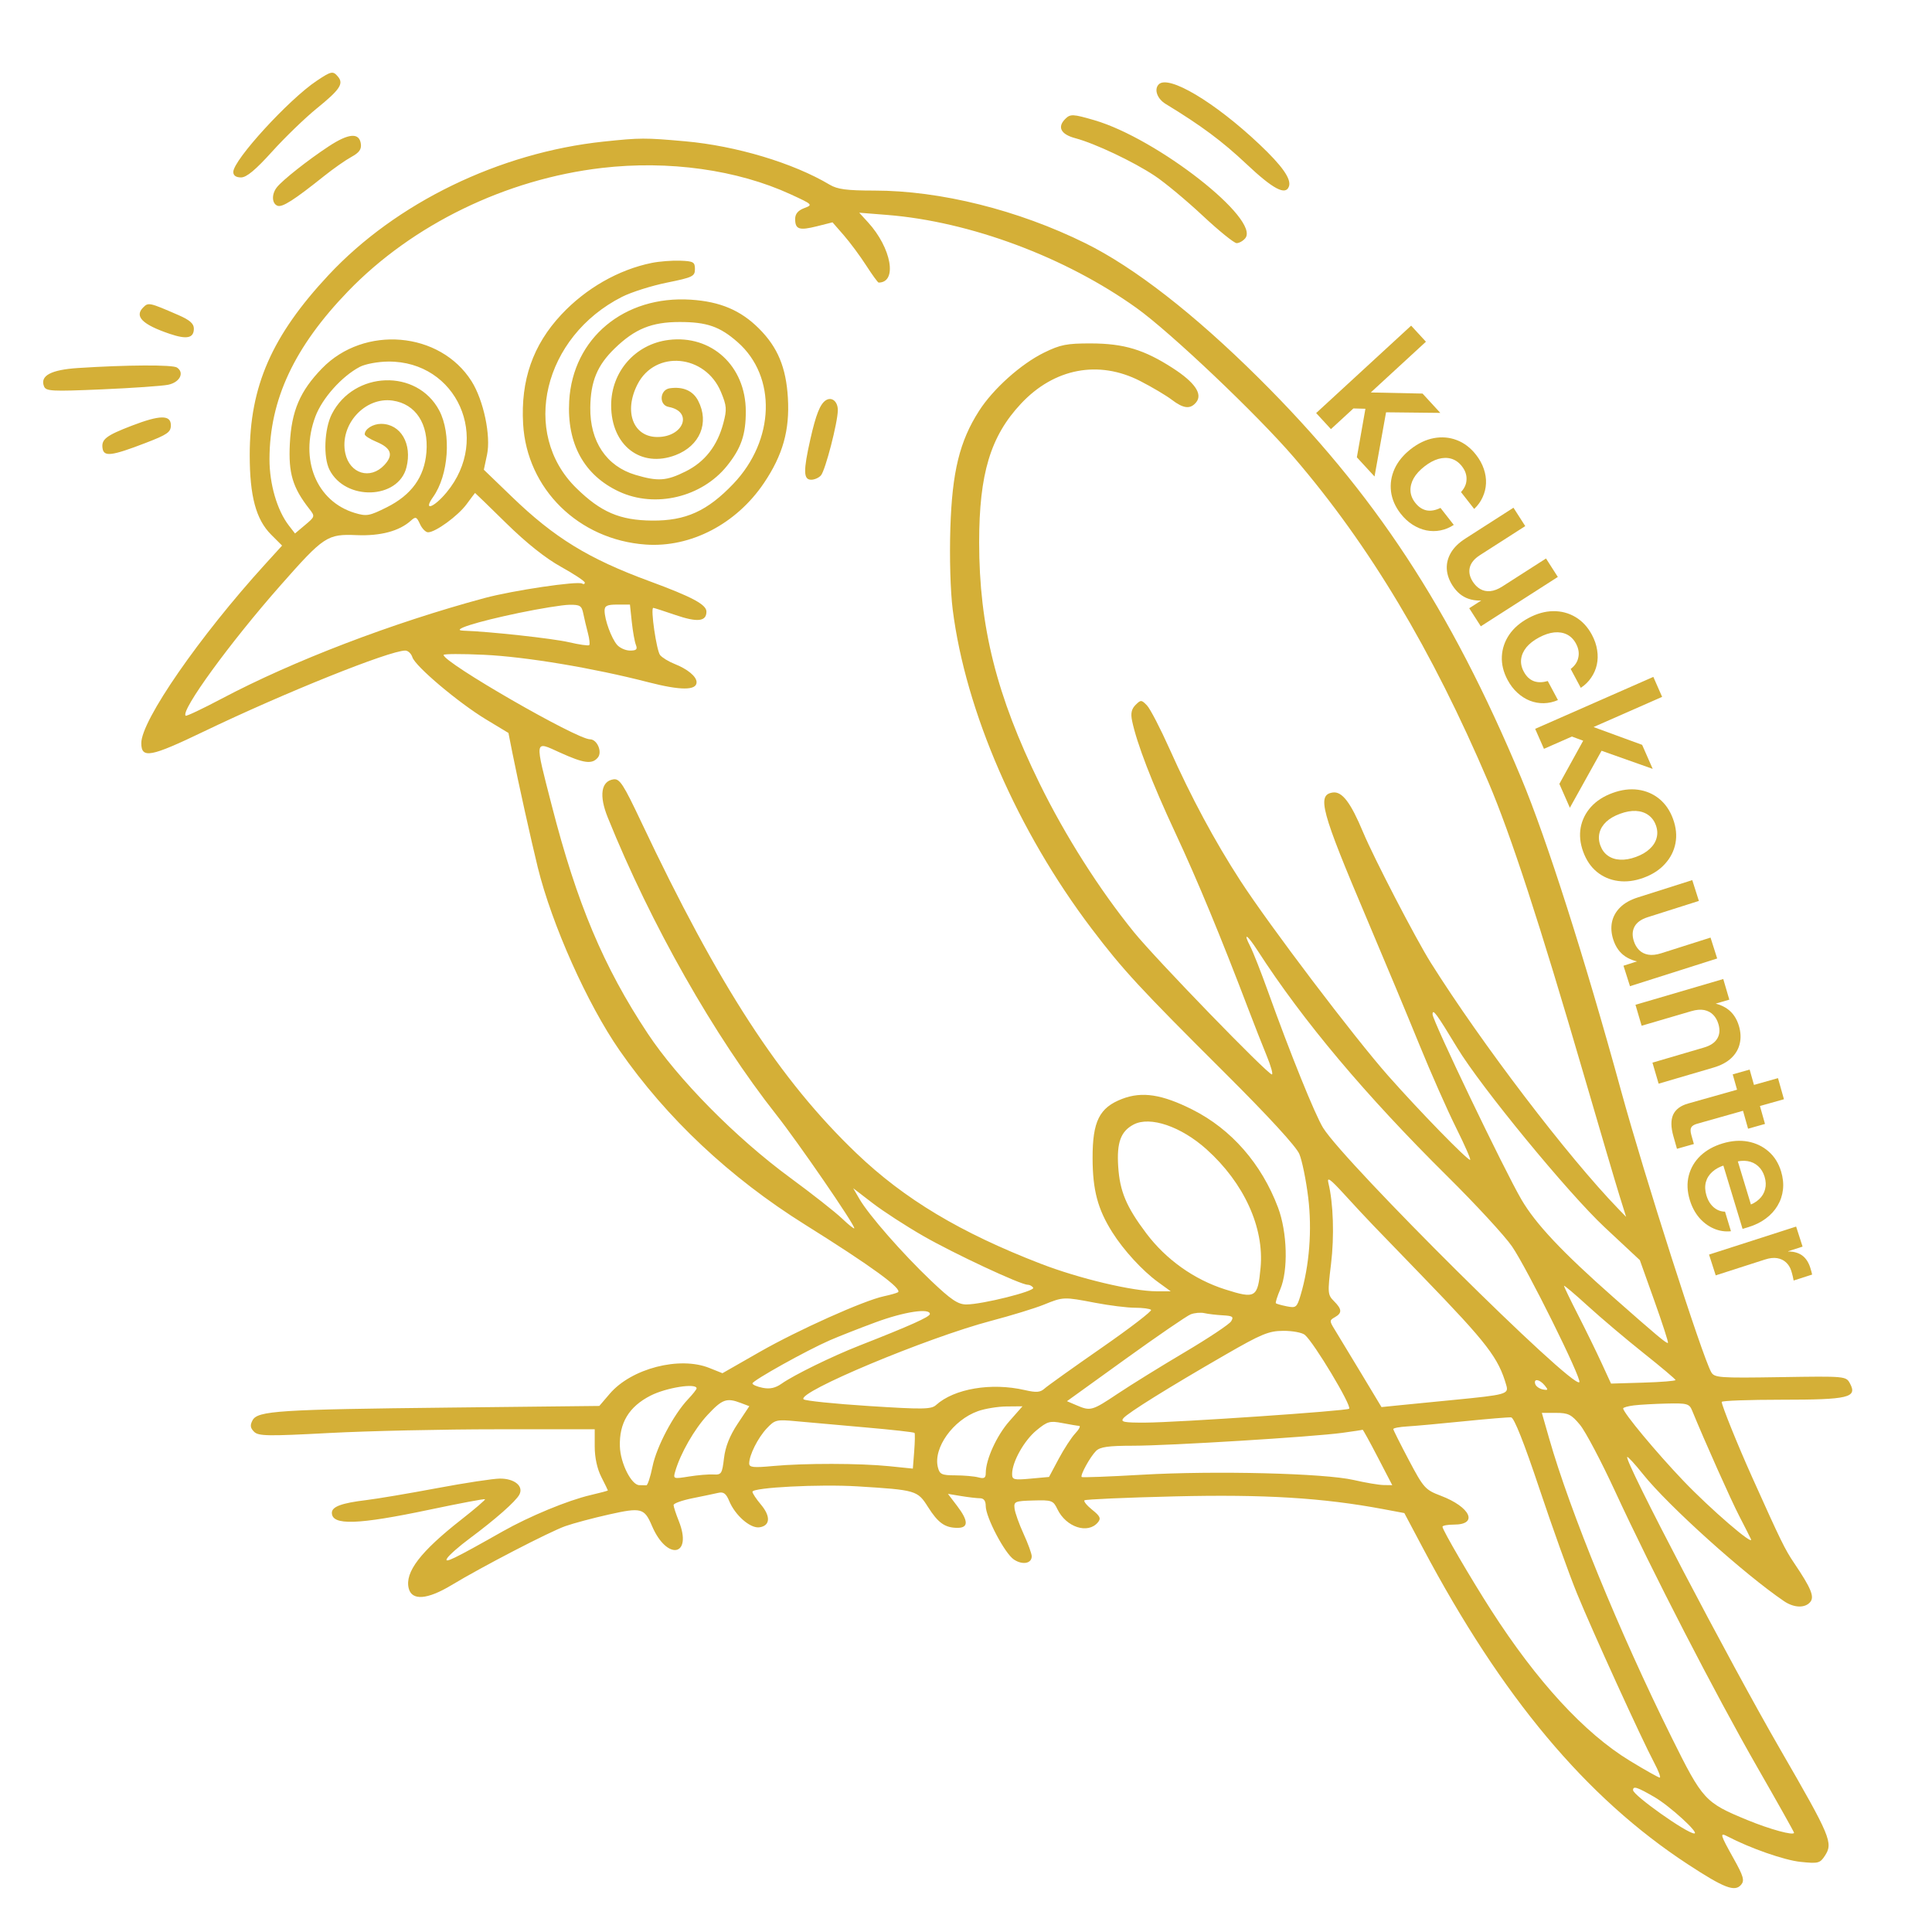
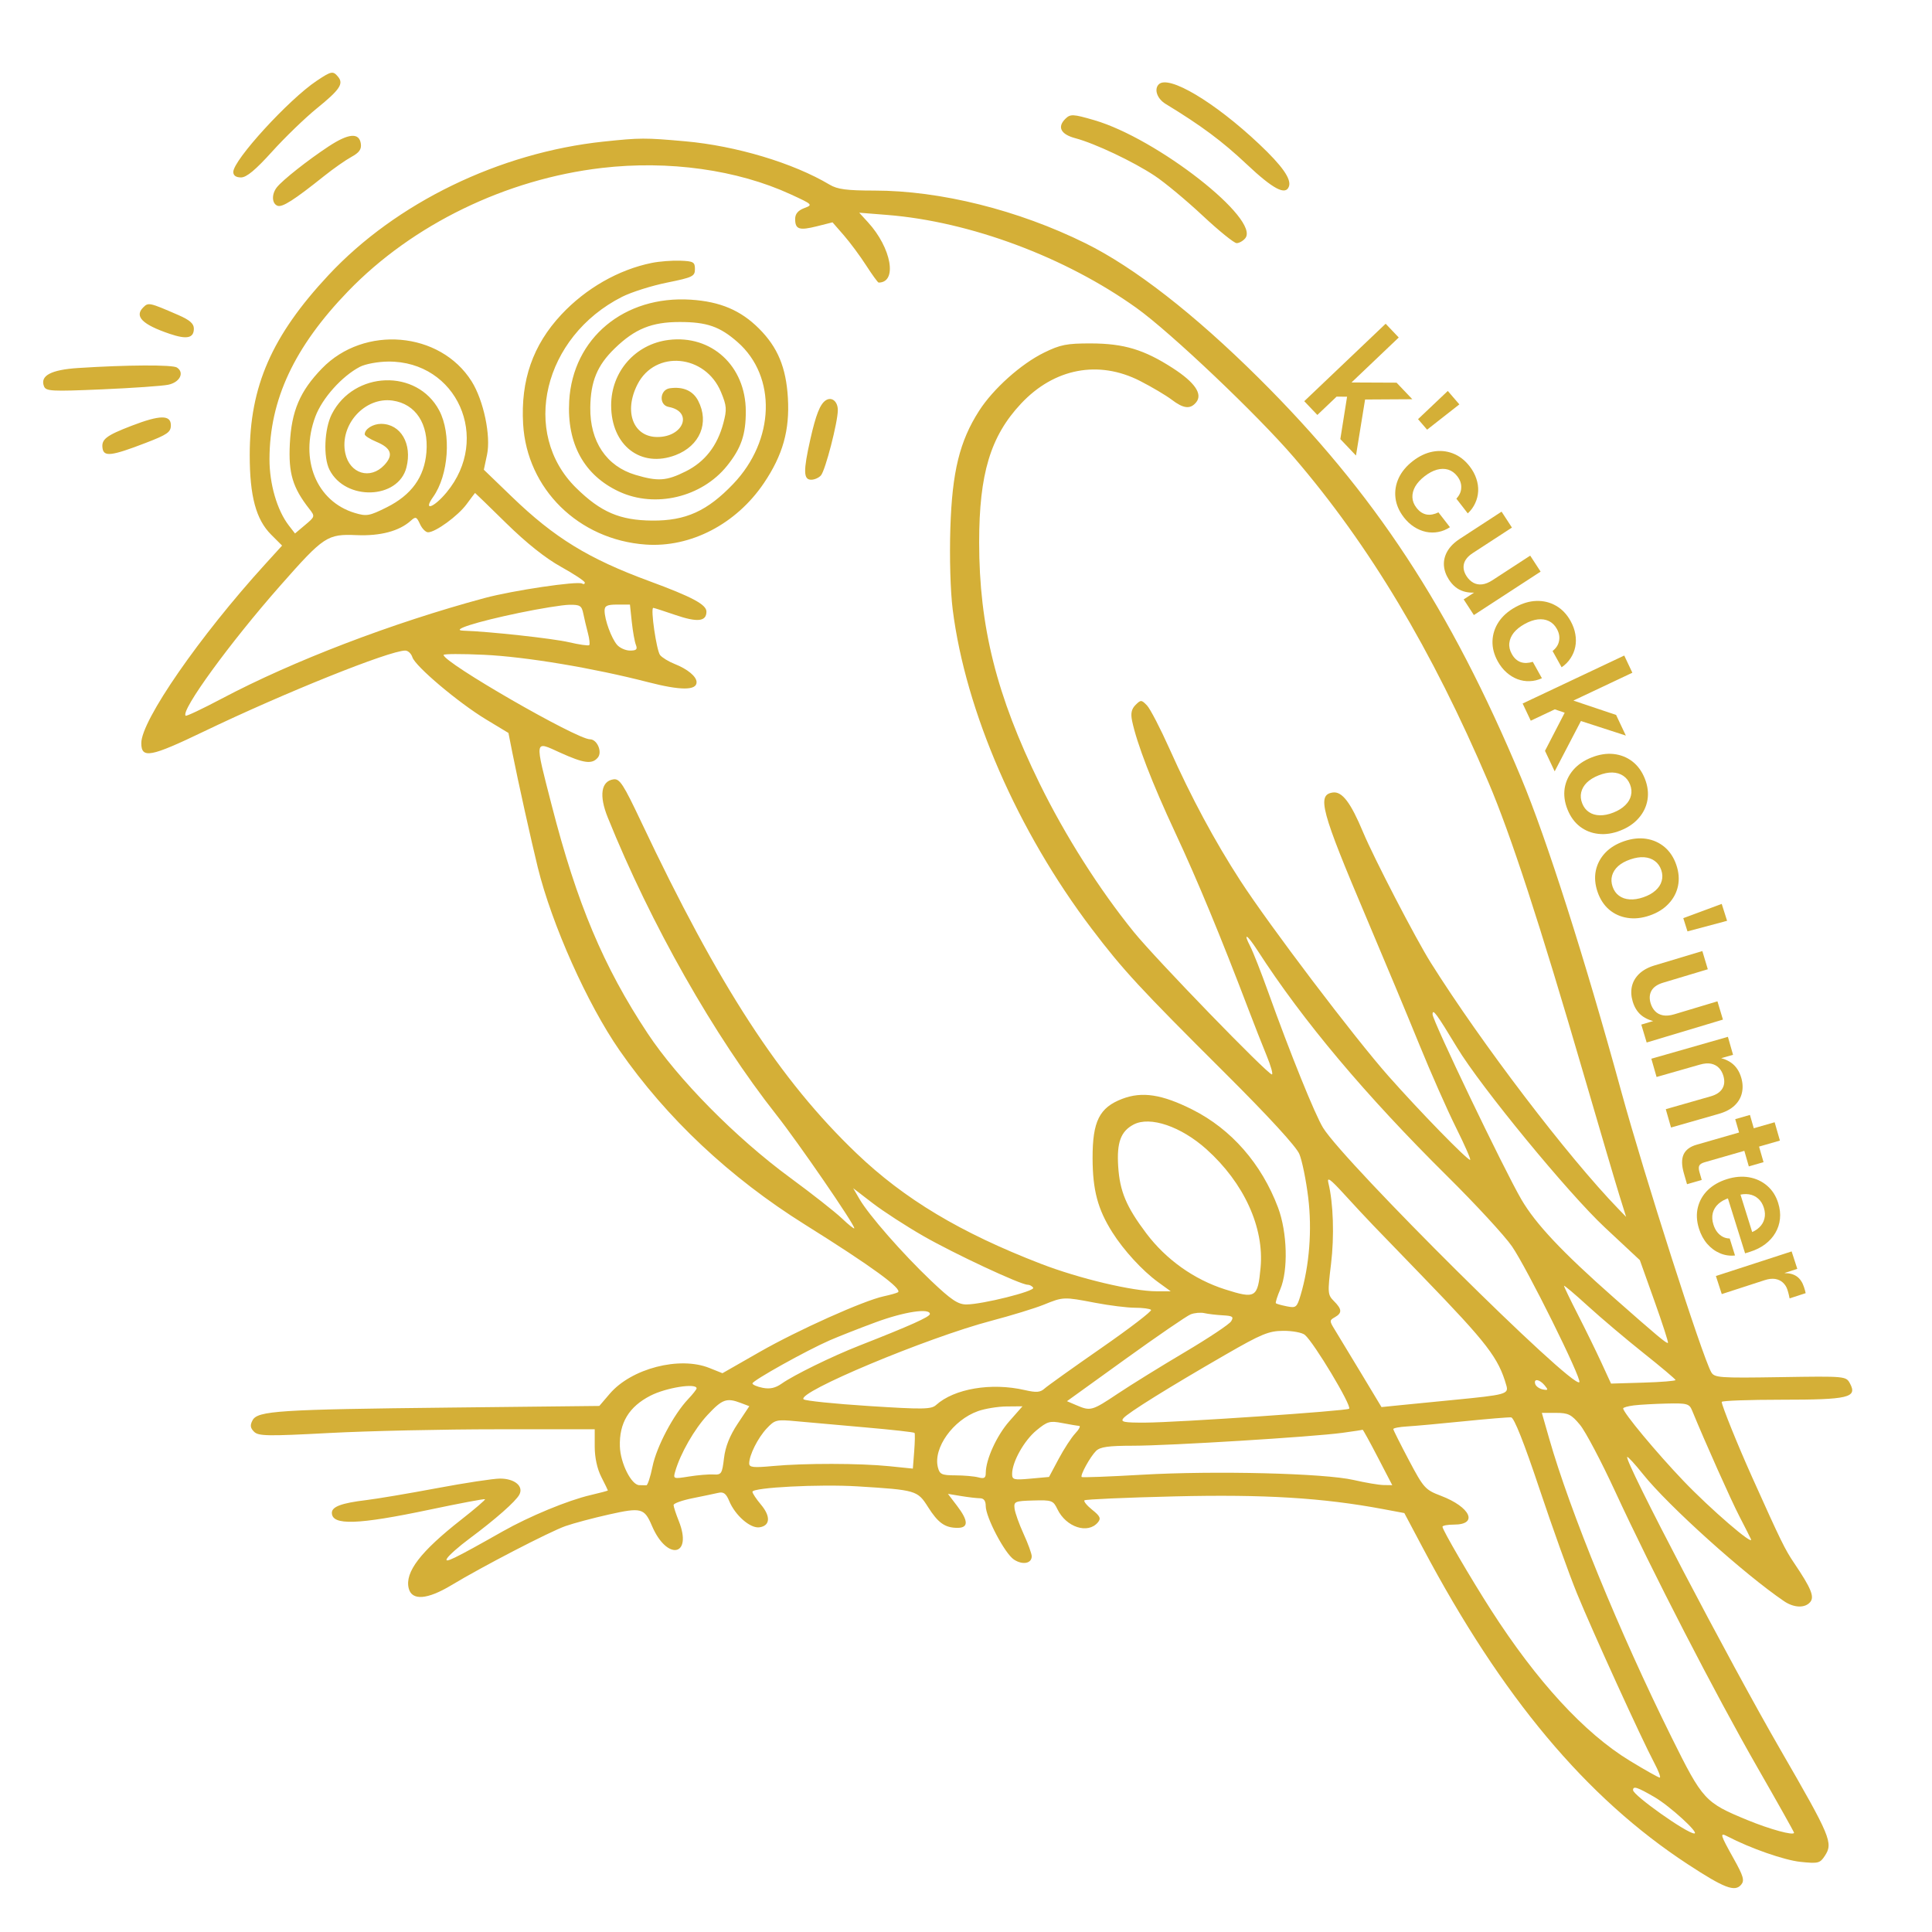
<svg xmlns="http://www.w3.org/2000/svg" version="1.1" viewBox="0 0 588 588" id="svg1">
  <path d="m96.39 24.591c-8.491 5.656-25.39 24.127-25.39 27.751 0 1.075 0.829 1.658 2.358 1.658 1.675 0 4.415-2.279 9.468-7.875 3.911-4.332 10.024-10.239 13.584-13.128 7.017-5.693 8.24-7.508 6.485-9.624-1.543-1.859-2.02-1.77-6.505 1.218m256.28 1.076c-1.506 1.505-0.497 4.39 2.083 5.96 10.84 6.593 17.232 11.348 24.654 18.339 8.075 7.607 11.868 9.606 12.875 6.784 0.802-2.247-2.015-6.258-9.064-12.908-13.567-12.799-27.585-21.139-30.548-18.175m-28.467 10.533c-2.487 2.487-1.343 4.685 3.05 5.858 6.032 1.61 17.671 7.119 24.205 11.456 3.063 2.033 9.608 7.474 14.543 12.091s9.599 8.395 10.365 8.395 1.942-0.662 2.614-1.472c4.73-5.7-26.765-30.358-45.909-35.943-6.516-1.901-7.317-1.936-8.868-0.385m-224.2 8.369c-6.303 4.154-13.933 10.177-15.718 12.408-1.671 2.089-1.585 4.97 0.17 5.643 1.458 0.559 5.005-1.705 14.289-9.12 2.755-2.2 6.447-4.785 8.204-5.744 2.375-1.296 3.113-2.323 2.875-4-0.493-3.475-3.718-3.208-9.82 0.813m83.735-1.482c-31.737 3.356-63.184 18.615-83.752 40.638-17.253 18.475-23.983 33.839-23.983 54.753 0 12.535 1.909 19.631 6.522 24.244l3.327 3.327-5.208 5.726c-19.927 21.904-37.641 47.497-37.641 54.383 0 4.805 2.771 4.29 19.076-3.549 24.403-11.733 56.46-24.609 61.267-24.609 0.837 0 1.813 0.917 2.169 2.038 0.873 2.751 14.02 13.845 22.421 18.922l6.809 4.114 1.233 6.213c1.673 8.436 5.739 26.776 7.695 34.713 4.287 17.4 15.078 41.549 24.872 55.662 14.327 20.646 33.588 38.744 56.458 53.05 20.283 12.687 29.855 19.665 28.264 20.603-0.42 0.247-2.339 0.788-4.264 1.201-6.161 1.322-26.143 10.28-37.812 16.951l-11.311 6.468-3.993-1.598c-9.094-3.639-23.722 0.15-30.314 7.852l-3.172 3.706-45.449 0.498c-52.146 0.57-58.544 0.982-60.086 3.864-0.805 1.504-0.696 2.339 0.458 3.492 1.332 1.332 4.105 1.379 22.847 0.383 11.733-0.623 34.719-1.133 51.082-1.132h29.75v5.289c0 3.314 0.747 6.753 2 9.211 1.1 2.158 2 4.008 2 4.112s-2.363 0.737-5.25 1.408c-6.892 1.601-18.631 6.454-26.798 11.078-14.891 8.432-17.984 9.925-16.86 8.141 0.602-0.957 3.64-3.63 6.751-5.941 7.915-5.879 14.106-11.333 15.213-13.402 1.373-2.566-1.428-4.897-5.877-4.892-2.024 2e-3 -10.654 1.313-19.179 2.913s-18.2 3.233-21.5 3.63c-7.534 0.905-10.5 1.998-10.5 3.869 0 3.918 7.821 3.667 29.772-0.959 9.094-1.916 16.673-3.345 16.842-3.176s-3.063 2.946-7.181 6.173c-12.498 9.789-17.279 16.04-16.041 20.972 0.953 3.798 5.668 3.437 13.017-0.994 9.4-5.668 29.806-16.243 34.654-17.959 2.44-0.864 8.426-2.461 13.301-3.55 9.835-2.195 10.739-1.954 13.067 3.497 4.575 10.712 12.454 9.248 8.148-1.514-0.868-2.17-1.579-4.355-1.579-4.855s2.588-1.429 5.75-2.064 6.695-1.373 7.849-1.641c1.607-0.373 2.387 0.205 3.323 2.466 1.824 4.404 6.431 8.417 9.21 8.022 3.292-0.468 3.475-3.324 0.444-6.926-1.417-1.684-2.576-3.434-2.576-3.888 0-1.308 20.454-2.36 32-1.646 17.802 1.101 18.238 1.228 21.417 6.254 3.095 4.892 5.19 6.372 9.017 6.372 3.376 0 3.318-2.148-0.183-6.738l-2.75-3.605 4 0.661c2.199 0.363 4.787 0.665 5.749 0.671 1.165 7e-3 1.75 0.793 1.75 2.351 0 3.445 5.821 14.497 8.591 16.312 2.63 1.723 5.409 1.21 5.409-1 0-0.776-1.113-3.841-2.473-6.812s-2.598-6.437-2.75-7.702c-0.26-2.159 0.09-2.31 5.705-2.469 5.645-0.159 6.058-0.01 7.337 2.649 2.649 5.507 9.29 7.665 12.328 4.005 0.99-1.193 0.675-1.891-1.717-3.802-1.612-1.288-2.683-2.591-2.382-2.896 0.302-0.305 12.677-0.847 27.5-1.204 27.26-0.656 45.013 0.428 63.403 3.871l6.45 1.208 5.57 10.5c24.154 45.534 49.729 76.089 80.643 96.345 11.166 7.316 14.396 8.553 16.311 6.245 1.065-1.283 0.679-2.605-2.324-7.976-4.1-7.332-4.281-7.987-1.851-6.715 6.905 3.613 17.289 7.24 22.197 7.753 5.408 0.566 5.952 0.432 7.431-1.825 2.588-3.95 1.854-5.703-13.527-32.327-15.65-27.091-47.583-88.102-46.617-89.067 0.194-0.194 2.355 2.158 4.803 5.226 7.641 9.576 30.795 30.426 42.936 38.663 3.027 2.054 6.382 2.16 7.967 0.25 1.334-1.607 0.258-4.215-4.887-11.838-2.845-4.216-4.024-6.627-12.833-26.234-4.354-9.691-9.22-21.739-9.22-22.828 0-0.37 8.239-0.672 18.309-0.672 20.282 0 23.019-0.65 20.732-4.923-1.206-2.253-1.306-2.262-21.212-1.948-18.648 0.295-20.071 0.191-21.042-1.545-2.782-4.972-20.324-59.74-27.411-85.584-11.091-40.444-22.709-76.836-30.402-95.227-21.606-51.653-44.634-86.732-79.938-121.77-19.601-19.455-37.814-33.618-52.688-40.971-20.457-10.113-44.159-16.026-64.273-16.033-8.367-3e-3 -11.201-0.377-13.575-1.792-11.086-6.607-28.463-11.823-44-13.207-12.224-1.089-13.665-1.084-24.765 0.09m-0.557 8.023c-29.171 3.388-57.641 17.223-77.253 37.542-16.362 16.951-23.873 32.991-23.91 51.06-0.016 7.594 2.315 15.598 5.887 20.219l1.879 2.431 3.076-2.589c3.041-2.558 3.055-2.615 1.247-4.93-5.051-6.469-6.351-10.828-5.895-19.776 0.51-10.013 3.078-16.03 9.792-22.949 12.854-13.244 35.941-11.259 45.519 3.914 3.656 5.791 5.93 16.619 4.7 22.384l-0.968 4.541 8.626 8.316c12.883 12.419 23.25 18.779 41.674 25.565 13.063 4.811 17.448 7.15 17.448 9.304 0 3.036-2.739 3.327-9.495 1.009-3.447-1.183-6.457-2.151-6.688-2.151-0.904 0 0.991 13.063 2.086 14.383 0.64 0.771 2.611 1.974 4.38 2.674 3.999 1.582 6.717 3.839 6.717 5.579 0 2.528-4.872 2.528-14.666 1e-3 -16.852-4.348-37.325-7.765-50.084-8.358-6.738-0.314-12.25-0.291-12.25 0.05 0 2.328 40.519 25.671 44.561 25.671 2.172 0 3.818 3.838 2.386 5.564-1.748 2.106-4.229 1.781-11.469-1.501-7.962-3.61-7.828-4.455-2.546 16.121 7.649 29.791 15.765 49.078 29.169 69.316 9.27 13.996 26.865 31.814 43.409 43.958 6.595 4.841 13.678 10.41 15.74 12.375 2.063 1.965 3.75 3.301 3.75 2.97 0-1.254-17.016-26.018-23.699-34.49-18.928-23.996-38.247-58.067-51.355-90.575-2.675-6.633-2.007-11.008 1.763-11.55 1.885-0.27 2.991 1.43 8.461 13 23.6 49.923 42.193 78.539 65.522 100.84 14.582 13.941 31.587 24.131 56.042 33.582 11.686 4.517 27.991 8.389 35.323 8.389h4.243l-3.9-2.836c-4.708-3.424-10.418-9.648-13.875-15.125-4.43-7.017-5.976-12.825-6.002-22.539-0.029-11.22 2.063-15.413 9.017-18.068 6.06-2.315 12.109-1.385 21.392 3.286 11.817 5.947 21.023 16.481 26.027 29.782 2.83 7.521 3.147 19.123 0.68 24.904-0.916 2.146-1.514 4.054-1.329 4.239s1.682 0.605 3.328 0.935c2.795 0.559 3.072 0.335 4.188-3.391 2.683-8.955 3.533-19.878 2.316-29.774-0.645-5.254-1.856-11.187-2.691-13.185-0.956-2.287-9.35-11.431-22.655-24.68-25.911-25.801-31.053-31.367-40.547-43.89-22.565-29.764-38.395-66.132-42.305-97.193-0.695-5.528-0.989-15.765-0.709-24.703 0.54-17.199 2.815-26.49 8.753-35.744 4.291-6.687 12.727-14.24 19.762-17.695 4.955-2.433 6.925-2.82 14.25-2.804 10.053 0.023 16.216 1.882 24.953 7.529 6.732 4.351 9.151 7.916 7.072 10.422-1.777 2.141-3.837 1.911-7.431-0.83-1.702-1.298-6.019-3.856-9.594-5.686-12.641-6.469-26.175-3.889-36.282 6.916-9.276 9.918-12.718 21.335-12.718 42.191 0 25.586 5.288 46.672 18.418 73.439 7.771 15.842 18.151 32.195 28.676 45.176 6.66 8.214 40.697 43.324 42 43.324 0.416 0-0.307-2.587-1.608-5.75-1.3-3.162-3.733-9.35-5.407-13.75-8.532-22.426-15.624-39.55-22.365-54-7.094-15.209-11.739-27.245-13.169-34.126-0.47-2.26-0.179-3.597 1.05-4.826 1.598-1.598 1.803-1.591 3.469 0.127 0.973 1.004 4.085 7 6.914 13.325 6.59 14.733 13.735 28.029 21.494 40 8.842 13.64 34.724 47.788 45.097 59.5 9.574 10.81 23.892 25.5 24.855 25.5 0.327 0-1.591-4.387-4.261-9.75s-7.695-16.725-11.165-25.25-10.699-25.85-16.064-38.5c-13.916-32.813-15.204-37.605-10.299-38.304 2.818-0.402 5.441 3.038 9.218 12.088 3.275 7.846 16.053 32.482 20.601 39.716 15.476 24.619 41.674 58.999 57.096 74.928l2.351 2.427-2.009-6.427c-1.104-3.536-6.007-20.153-10.895-36.928-13.385-45.936-22.191-72.939-28.991-88.904-17.163-40.293-36.2-72.098-59.169-98.854-11.209-13.057-37.556-38.071-47.915-45.49-21.646-15.503-50.652-26.331-75.922-28.341l-8.5-0.676 2.64 2.883c7.184 7.843 9.056 18.382 3.266 18.382-0.237 0-1.954-2.362-3.815-5.25s-4.921-7.012-6.8-9.166l-3.417-3.916-4.738 1.193c-5.405 1.361-6.636 0.948-6.636-2.227 0-1.533 0.875-2.579 2.75-3.29 2.705-1.025 2.637-1.095-4.106-4.199-16.25-7.481-37.116-10.399-57.466-8.035m15.166 28.909c-10.099 2.052-20.037 7.734-27.51 15.725-8.654 9.256-12.397 19.971-11.626 33.288 1.145 19.774 16.874 35.248 37.307 36.702 13.688 0.974 27.58-6.257 35.992-18.734 5.741-8.516 7.865-16.073 7.282-25.915-0.55-9.277-3.101-15.397-8.789-21.085-5.565-5.565-11.819-8.216-20.746-8.793-20.267-1.312-35.918 11.707-37.018 30.793-0.752 13.05 4.527 22.653 15.179 27.613 10.982 5.113 25.141 1.738 32.846-7.83 4.312-5.353 5.745-9.536 5.717-16.682-0.054-13.72-10.428-23.275-23.5-21.642-10.114 1.264-17.478 9.644-17.478 19.889 0 12.216 9.031 19.203 19.603 15.166 7.427-2.836 10.342-9.851 6.879-16.549-1.575-3.046-4.585-4.371-8.63-3.798-3.096 0.438-3.386 5.114-0.352 5.677 7.507 1.394 4.601 9.156-3.427 9.156-7.367 0-10.293-7.729-6.063-16.019 5.392-10.57 20.649-9.174 25.415 2.326 1.751 4.224 1.832 5.288 0.721 9.476-1.836 6.927-5.619 11.776-11.455 14.684-5.866 2.923-8.421 3.099-15.3 1.057-8.825-2.621-13.886-10.18-13.743-20.524 0.11-7.955 2.116-12.803 7.433-17.962 6.134-5.953 11.26-8.038 19.767-8.038 8.28 0 12.224 1.368 17.633 6.118 11.944 10.486 11.36 29.858-1.299 43.13-7.908 8.291-14.48 11.27-24.682 11.188-9.838-0.079-15.63-2.562-23.123-9.911-17.044-16.718-10.021-46.043 13.932-58.182 2.826-1.432 8.975-3.38 13.665-4.33 7.846-1.588 8.526-1.917 8.526-4.119 0-2.146-0.465-2.411-4.5-2.557-2.475-0.09-6.37 0.217-8.656 0.682m-154.77 13.548c-2.732 2.732-0.254 5.208 8.029 8.02 5.279 1.792 7.395 1.337 7.395-1.591 0-1.51-1.28-2.622-4.75-4.128-8.838-3.834-9.088-3.888-10.674-2.301m65.924 18.086c-5.453 2.86-11.429 9.54-13.51 15.102-4.894 13.081 0.336 25.866 12.012 29.364 3.571 1.07 4.418 0.92 9.705-1.724 7.523-3.76 11.446-9.195 12.07-16.722 0.718-8.661-3.245-14.737-10.277-15.753-8.486-1.226-16.255 7.418-14.41 16.031 1.336 6.234 7.601 8.135 11.862 3.6 2.883-3.069 2.156-5.19-2.438-7.11-1.933-0.807-3.514-1.822-3.514-2.254 0-1.602 2.476-3.187 4.977-3.187 5.983 0 9.528 6.077 7.725 13.242-2.461 9.782-18.588 10.283-23.423 0.728-1.937-3.828-1.574-12.471 0.712-16.952 6.73-13.192 25.948-13.838 32.685-1.098 3.749 7.088 2.859 19.694-1.858 26.33-3.169 4.459 0.178 3.321 4.092-1.392 13.652-16.435 3.166-39.966-17.743-39.818-3.141 0.022-7.004 0.742-8.667 1.613m-85.718 0.347c-8.253 0.535-11.635 2.334-10.406 5.536 0.589 1.537 2.195 1.626 17.564 0.967 9.303-0.399 18.407-1.031 20.231-1.404 3.553-0.727 5.058-3.678 2.677-5.249-1.336-0.882-15.204-0.813-30.066 0.15m227.53 9.843c-1.718 1.119-3.005 4.372-4.689 11.854-2.172 9.653-2.117 12.303 0.258 12.303 1.032 0 2.379-0.605 2.992-1.343 1.352-1.629 5.093-16.114 5.115-19.8 0.015-2.686-1.842-4.209-3.676-3.014m-211.23 7.724c-7.786 2.994-9.266 4.136-8.879 6.845 0.381 2.672 2.717 2.389 13.048-1.58 6.72-2.582 7.75-3.3 7.75-5.405 0-3.212-3.305-3.173-11.919 0.14m101.92 23.885c-2.62 3.559-9.46 8.548-11.722 8.548-0.726 0-1.835-1.128-2.463-2.507-1.019-2.236-1.317-2.348-2.765-1.038-3.512 3.178-9.256 4.713-16.505 4.41-8.954-0.373-9.943 0.281-23.253 15.374-15.329 17.383-30.353 38.034-28.8 39.586 0.222 0.222 5.161-2.115 10.976-5.192 21.766-11.52 51.876-23.043 80.032-30.627 8.589-2.313 28.317-5.237 29.675-4.398 0.454 0.281 0.815 0.146 0.802-0.299s-3.275-2.609-7.25-4.809c-4.697-2.6-10.524-7.238-16.647-13.25-5.182-5.088-9.457-9.238-9.5-9.222-0.044 0.015-1.205 1.556-2.58 3.424m16 33.072c-13.071 2.72-21.115 5.283-17 5.416 7.898 0.255 27.226 2.369 32.139 3.515 3.154 0.736 5.938 1.135 6.187 0.886s0.071-1.89-0.395-3.647-1.1-4.432-1.408-5.944c-0.495-2.425-1.003-2.742-4.292-2.685-2.052 0.036-8.906 1.143-15.231 2.459m26-0.673c0 2.738 2.066 8.398 3.797 10.399 0.832 0.963 2.616 1.75 3.965 1.75 1.931 0 2.306-0.372 1.763-1.75-0.38-0.963-0.941-4.113-1.247-7l-0.558-5.25h-3.86c-3.09 0-3.86 0.369-3.86 1.851m196.51 102.18c0.861 1.664 3.295 7.851 5.409 13.75 6.731 18.777 14.341 37.602 16.778 41.501 6.761 10.822 75.905 79.452 77.967 77.389 0.865-0.865-15.867-34.609-20.499-41.344-2.202-3.202-11.051-12.797-19.663-21.322-24.93-24.678-43.909-47.256-57.789-68.75-3.176-4.918-4.491-5.649-2.203-1.224m55.487 20.685c0 1.954 21.78 47.352 27.031 56.342 4.349 7.446 12.365 15.964 28.084 29.841 13.184 11.64 16.181 14.143 16.526 13.799 0.174-0.174-1.68-5.91-4.12-12.747l-4.437-12.43-10.657-9.953c-11.137-10.4-37.711-42.742-44.927-54.677-6.326-10.463-7.5-12.056-7.5-10.175m-90.98 33.525c-3.917 2.058-5.171 5.465-4.699 12.764 0.489 7.577 2.46 12.27 8.548 20.354 6.013 7.985 14.548 14.058 23.974 17.057 9.315 2.964 9.953 2.575 10.81-6.597 1.142-12.229-5.044-25.783-16.437-36.021-7.757-6.969-17.197-10.183-22.196-7.557m59.266 17.764c1.514 6.139 1.842 16.229 0.804 24.732-1.066 8.734-1.018 9.34 0.892 11.25 2.476 2.476 2.539 3.624 0.268 4.908-1.663 0.941-1.664 1.129-0.012 3.8 0.956 1.546 4.546 7.476 7.978 13.178l6.239 10.368 5.523-0.56c3.037-0.308 10.472-1.041 16.522-1.628 15.824-1.537 16.706-1.78 15.959-4.386-2.418-8.431-5.714-12.723-25.416-33.101-6.349-6.566-13.118-13.569-15.043-15.562s-5.937-6.296-8.915-9.562c-4.21-4.616-5.278-5.381-4.799-3.437m-142.7 4.922c2.85 4.901 13.107 16.611 21.747 24.828 6.153 5.852 8.23 7.25 10.773 7.25 4.799 0 20.987-4.046 20.345-5.085-0.312-0.503-1.072-0.915-1.69-0.915-2.153 0-22.325-9.423-31.758-14.834-5.225-2.998-12.163-7.496-15.417-9.995l-5.917-4.545 1.917 3.296m214.42 26.419c0 0.276 1.917 4.25 4.259 8.831 2.343 4.58 5.562 11.16 7.154 14.621l2.895 6.293 9.843-0.293c5.413-0.161 9.819-0.518 9.79-0.793s-4.415-3.97-9.747-8.21c-5.332-4.241-12.956-10.69-16.944-14.331-3.988-3.642-7.25-6.395-7.25-6.118m-158.35 5.737c-2.669 1.083-9.869 3.291-16 4.906-19.504 5.138-59.385 21.831-57.072 23.889 0.509 0.453 9.41 1.369 19.78 2.035 16.532 1.062 19.06 1.026 20.518-0.293 5.521-4.996 16.827-6.903 27.01-4.556 3.501 0.808 4.708 0.716 6.001-0.454 0.89-0.805 8.696-6.379 17.347-12.387 8.652-6.008 15.439-11.215 15.083-11.571s-2.558-0.647-4.893-0.647-7.772-0.675-12.083-1.5c-9.645-1.845-9.725-1.842-15.691 0.578m-51.147 5.345c-4.95 1.827-11.25 4.304-14 5.503-7.063 3.08-23.5 12.247-23.5 13.106 0 0.395 1.396 0.997 3.102 1.338 2.191 0.439 3.88 0.072 5.75-1.249 3.728-2.633 15.378-8.339 23.648-11.583 15.489-6.075 21.5-8.768 21.5-9.631 0-1.881-7.821-0.689-16.5 2.516m95.866-2.41c-1.173 0.46-10.125 6.595-19.891 13.632l-17.758 12.796 2.892 1.234c4.309 1.84 4.708 1.728 12.601-3.543 4.01-2.678 13.175-8.353 20.369-12.611 7.193-4.258 13.536-8.48 14.097-9.382 0.865-1.393 0.485-1.668-2.535-1.832-1.954-0.107-4.473-0.404-5.597-0.662s-3.004-0.092-4.178 0.368m10.611 12.267c-17.285 9.965-29.718 17.703-31.078 19.342-0.956 1.151 0.152 1.372 6.729 1.339 9.783-0.049 61.307-3.562 61.97-4.226 0.864-0.863-10.712-20.162-13.487-22.485-0.821-0.687-3.77-1.236-6.552-1.22-4.428 0.026-6.62 0.93-17.582 7.25m94.273 8.97c0.228 0.688 1.264 1.414 2.301 1.615 1.631 0.316 1.705 0.148 0.545-1.25-1.586-1.911-3.44-2.149-2.846-0.365m-269.27 3.5c-6.578 3.364-9.559 8.306-9.331 15.47 0.162 5.112 3.52 11.78 5.932 11.78 0.78 0 1.735 0.019 2.123 0.042 0.387 0.023 1.237-2.566 1.887-5.754 1.227-6.015 6.407-15.803 10.847-20.494 1.408-1.489 2.561-2.951 2.561-3.25 0-1.697-9.225-0.245-14.019 2.206m17.351 5.876c-4.01 4.305-8.27 11.75-9.843 17.199-0.657 2.274-0.566 2.308 4.17 1.546 2.662-0.428 6.019-0.71 7.458-0.626 2.43 0.143 2.66-0.212 3.223-4.969 0.413-3.486 1.74-6.829 4.155-10.466l3.548-5.343-2.587-0.984c-4.323-1.643-5.644-1.168-10.124 3.643m281.92-2.903c-1.788 0.222-3.25 0.634-3.25 0.916 0 1.287 10.145 13.483 18.386 22.103 8.11 8.483 21.522 20.048 20.495 17.673-0.217-0.503-1.794-3.615-3.504-6.915-2.556-4.934-10.46-22.622-14.411-32.25-0.839-2.046-1.537-2.235-7.695-2.09-3.724 0.088-8.233 0.342-10.021 0.563m-199.62 1.746c-7.583 2.703-13.671 11.228-12.201 17.084 0.543 2.162 1.165 2.449 5.345 2.461 2.602 7e-3 5.743 0.285 6.981 0.616 1.767 0.474 2.25 0.187 2.25-1.335 0-4.086 3.313-11.369 7.16-15.74l4.01-4.555-4.835 0.044c-2.659 0.024-6.579 0.665-8.71 1.425m173.83 8.281c6.366 22.28 21.418 59.037 37.241 90.942 9.52 19.196 10.168 19.903 23.103 25.23 6.903 2.843 14.199 4.826 14.199 3.86 0-0.243-5.014-9.18-11.142-19.861-12.762-22.244-32.112-59.787-43.296-84.001-4.212-9.12-9.019-18.232-10.683-20.25-2.629-3.19-3.588-3.67-7.331-3.67h-4.305l2.214 7.75m-25.957-5.193c-7.15 0.727-14.913 1.433-17.25 1.569s-4.234 0.501-4.214 0.811 2.158 4.573 4.75 9.475c4.473 8.456 4.969 9.008 9.714 10.811 9.039 3.436 11.492 8.777 4.031 8.777-1.942 0-3.531 0.293-3.531 0.652 0 0.974 8.575 15.677 14.784 25.348 13.947 21.726 28.414 37.451 42.174 45.842 4.652 2.837 8.779 5.158 9.171 5.158s-0.377-2.05-1.71-4.555c-3.795-7.14-18.708-39.837-23.462-51.445-2.366-5.775-7.531-20.175-11.479-32-4.612-13.813-7.679-21.547-8.578-21.632-0.77-0.072-7.25 0.463-14.4 1.189m-212.15 2.163c-2.712 2.886-5.347 8.146-5.347 10.672 0 1.204 1.259 1.34 7.25 0.783 9.521-0.886 26.446-0.859 35.405 0.056l7.155 0.731 0.406-5.231c0.223-2.877 0.271-5.413 0.107-5.635s-6.941-0.981-15.06-1.685c-8.12-0.705-17.585-1.549-21.033-1.876-5.923-0.562-6.415-0.441-8.883 2.185m82.077 0.603c-3.741 3.084-7.362 9.536-7.402 13.189-0.02 1.84 0.459 1.968 5.605 1.5l5.626-0.512 2.932-5.498c1.613-3.024 3.884-6.511 5.048-7.75 1.163-1.238 1.7-2.272 1.191-2.296-0.508-0.024-2.813-0.409-5.121-0.856-3.799-0.735-4.546-0.524-7.879 2.223m93.076 0.755c-9.026 1.228-52.649 3.911-63.679 3.917-7.52 4e-3 -10.034 0.361-11.273 1.6-1.791 1.791-4.878 7.409-4.357 7.929 0.186 0.186 8.432-0.127 18.324-0.697 22.266-1.282 55.57-0.454 64.485 1.603 3.575 0.825 7.674 1.516 9.108 1.535l2.608 0.035-4.413-8.5c-2.427-4.675-4.5-8.441-4.608-8.369-0.107 0.072-2.895 0.499-6.195 0.947m88.5 108.73c0 1.582 16.403 13.196 18.637 13.196 1.706 0-7.468-8.379-12.137-11.084-5.237-3.034-6.5-3.445-6.5-2.112" fill="#D4AF37" fill-rule="evenodd" id="path1" />
  <defs id="defs1">
    <path id="wingLabelCurveRev" d="M 247.5 53.576            C 256.371 57.871 256.65 57.934 267 57.935            C 292.023 57.937 322.722 67.317 343.5 81.31            C 375.983 103.186 411.489 141.307 433.708 178.162            C 459.137 220.343 471.67 253.168 497.028 344            C 501.422 359.737 516.023 405.018 520.203 415.867            C 520.203 415.867 544.237 472.671 548.984 480.615" fill="none" />
  </defs>
-   <path style="font-weight:600;font-size:54px;font-family:ui-rounded, 'SF Pro Rounded', 'Segoe UI Rounded', 'Arial Rounded MT Bold', Nunito, Quicksand, system-ui, sans-serif;text-anchor:middle;fill:#d4af37" d="m 397.077,116.285 5.782,-5.321 0.446,0.485 15.642,0.333 5.41,5.879 -18.857,-0.205 -0.893,-0.97 z m -10.509,1.429 28.909,-26.603 4.499,4.889 -28.909,26.603 z m 12.391,13.465 2.759,-15.653 6.45,0.156 -3.835,21.338 z m 13.344,17.171 q -2.502,-3.198 -2.949,-6.765 -0.431,-3.546 1.089,-6.911 1.536,-3.344 4.921,-5.992 3.385,-2.648 7,-3.333 3.652,-0.681 6.99,0.591 3.375,1.276 5.877,4.475 1.625,2.077 2.366,4.309 0.762,2.216 0.664,4.401 -0.098,2.186 -1.018,4.177 -0.883,1.996 -2.58,3.592 l -4.013,-5.13 q 0.779,-0.844 1.214,-1.786 0.434,-0.942 0.466,-1.972 0.069,-1.025 -0.274,-2.062 -0.343,-1.037 -1.139,-2.055 -1.332,-1.703 -3.179,-2.267 -1.831,-0.543 -3.95,0.043 -2.103,0.607 -4.283,2.313 -2.16,1.689 -3.255,3.584 -1.059,1.899 -0.972,3.807 0.086,1.908 1.435,3.631 0.796,1.018 1.683,1.596 0.924,0.583 1.898,0.758 0.995,0.159 2.035,-0.052 1.04,-0.211 2.079,-0.723 l 4.045,5.171 q -1.921,1.268 -4.075,1.681 -2.117,0.417 -4.299,-0.018 -2.161,-0.452 -4.165,-1.73 -1.988,-1.257 -3.612,-3.334 z m 15.761,21.846 q -1.565,-2.442 -1.731,-4.998 -0.144,-2.57 1.238,-4.959 1.404,-2.403 4.401,-4.324 l 14.651,-9.39 3.585,5.594 -13.763,8.821 q -2.575,1.65 -3.11,3.747 -0.521,2.119 0.902,4.339 0.953,1.487 2.292,2.258 1.339,0.77 3.031,0.625 1.714,-0.159 3.712,-1.44 l 13.253,-8.494 3.6,5.616 -23.442,15.025 -3.529,-5.505 5.972,-3.827 0.697,1.088 q -3.856,0.874 -6.844,-0.123 -2.952,-0.989 -4.915,-4.053 z m 16.766,28.739 q -1.915,-3.58 -1.743,-7.171 0.185,-3.568 2.259,-6.621 2.087,-3.03 5.877,-5.057 3.79,-2.027 7.469,-2.081 3.715,-0.043 6.785,1.783 3.106,1.837 5.021,5.418 1.244,2.325 1.591,4.651 0.37,2.314 -0.102,4.45 -0.472,2.136 -1.72,3.94 -1.212,1.815 -3.159,3.095 l -3.072,-5.743 q 0.913,-0.698 1.503,-1.551 0.59,-0.854 0.798,-1.862 0.244,-0.998 0.084,-2.078 -0.16,-1.081 -0.769,-2.22 -1.02,-1.907 -2.742,-2.779 -1.71,-0.849 -3.898,-0.636 -2.176,0.237 -4.617,1.543 -2.418,1.293 -3.823,2.972 -1.369,1.689 -1.612,3.583 -0.243,1.894 0.789,3.824 0.609,1.139 1.384,1.861 0.811,0.733 1.74,1.073 0.953,0.328 2.014,0.298 1.061,-0.029 2.173,-0.355 l 3.097,5.789 q -2.11,0.919 -4.303,0.956 -2.157,0.048 -4.232,-0.756 -2.051,-0.816 -3.806,-2.42 -1.742,-1.58 -2.986,-3.905 z m 18.801,16.938 7.193,-3.162 0.265,0.603 14.692,5.379 3.215,7.314 -17.775,-6.298 -0.531,-1.207 z m -10.406,-2.05 35.965,-15.812 2.674,6.083 -35.965,15.812 z m 7.365,16.751 7.678,-13.917 6.052,2.236 -10.536,18.947 z m 7.249,20.646 q -1.399,-3.84 -0.754,-7.386 0.678,-3.53 3.155,-6.285 2.485,-2.729 6.548,-4.21 4.063,-1.48 7.722,-0.989 3.692,0.507 6.483,2.774 2.799,2.292 4.198,6.132 1.408,3.865 0.73,7.395 -0.678,3.53 -3.188,6.269 -2.476,2.754 -6.539,4.234 -4.063,1.48 -7.731,0.964 -3.659,-0.491 -6.449,-2.758 -2.765,-2.276 -4.173,-6.141 z m 5.227,-1.904 q 0.731,2.007 2.279,3.098 1.557,1.116 3.729,1.223 2.205,0.123 4.807,-0.825 2.626,-0.957 4.211,-2.46 1.619,-1.488 2.093,-3.344 0.508,-1.841 -0.223,-3.847 -0.731,-2.007 -2.313,-3.114 -1.557,-1.116 -3.763,-1.239 -2.172,-0.107 -4.798,0.85 -2.626,0.957 -4.22,2.435 -1.585,1.503 -2.059,3.36 -0.474,1.856 0.257,3.863 z m 3.911,28.596 q -0.879,-2.764 -0.376,-5.275 0.527,-2.519 2.481,-4.468 1.979,-1.957 5.371,-3.035 l 16.585,-5.271 2.013,6.332 -15.58,4.952 q -2.915,0.926 -3.975,2.813 -1.052,1.912 -0.254,4.424 0.535,1.684 1.629,2.775 1.094,1.091 2.766,1.39 1.697,0.291 3.959,-0.428 l 15.002,-4.768 2.021,6.358 -26.536,8.434 -1.981,-6.232 6.76,-2.148 0.391,1.231 q -3.95,-0.155 -6.578,-1.893 -2.594,-1.721 -3.696,-5.189 z m 23.752,21.838 -15.104,4.432 -1.871,-6.376 26.717,-7.839 1.841,6.275 -6.806,1.997 -0.364,-1.24 q 3.971,0.236 6.527,2.014 2.563,1.804 3.58,5.27 0.824,2.808 0.241,5.315 -0.558,2.499 -2.555,4.404 -1.997,1.905 -5.437,2.914 l -16.698,4.9 -1.878,-6.401 15.686,-4.603 q 2.935,-0.861 4.037,-2.723 1.11,-1.837 0.353,-4.418 -0.49,-1.67 -1.559,-2.785 -1.069,-1.115 -2.741,-1.476 -1.665,-0.336 -3.967,0.34 z m 22.444,34.317 -5.151,1.455 -4.673,-16.544 5.151,-1.455 z m 3.953,-13.939 1.813,6.42 -26.415,7.461 q -1.421,0.401 -1.814,1.143 -0.393,0.741 0.044,2.289 0.179,0.634 0.409,1.446 0.229,0.812 0.366,1.294 l -5.151,1.455 q -0.186,-0.66 -0.495,-1.751 -0.301,-1.066 -0.595,-2.106 -1.161,-4.111 -0.064,-6.53 1.123,-2.427 4.548,-3.394 z m -26.839,37.087 q -1.209,-3.987 -0.305,-7.457 0.904,-3.47 3.55,-6.009 2.68,-2.521 6.717,-3.745 4.062,-1.232 7.706,-0.574 3.651,0.683 6.315,3.017 2.664,2.333 3.797,6.067 0.872,2.876 0.575,5.529 -0.298,2.653 -1.652,4.91 -1.329,2.249 -3.602,3.93 -2.248,1.674 -5.301,2.6 l -1.741,0.528 -6.972,-22.987 4.39,-1.332 6.007,19.807 -2.051,-2.492 q 2.271,-0.689 3.658,-2.019 1.395,-1.305 1.827,-3.061 0.465,-1.739 -0.155,-3.783 -0.612,-2.019 -1.972,-3.232 -1.335,-1.221 -3.22,-1.531 -1.885,-0.31 -4.156,0.379 l -2.75,0.834 q -2.296,0.696 -3.792,2.032 -1.496,1.335 -1.988,3.165 -0.484,1.855 0.181,4.05 0.482,1.59 1.337,2.681 0.854,1.091 1.965,1.663 1.11,0.572 2.353,0.581 l 1.806,5.955 q -2.752,0.284 -5.266,-0.828 -2.506,-1.086 -4.422,-3.315 -1.891,-2.237 -2.84,-5.366 z m 5.855,16.616 26.506,-8.526 1.962,6.099 -4.393,1.413 0.024,0.075 q 2.518,-0.007 4.199,1.17 1.688,1.202 2.512,3.762 0.21,0.653 0.346,1.163 0.144,0.535 0.215,0.928 l -5.623,1.808 q -0.055,-0.342 -0.254,-1.22 -0.199,-0.878 -0.506,-1.831 -0.476,-1.481 -1.575,-2.485 -1.065,-0.987 -2.68,-1.271 -1.607,-0.259 -3.69,0.411 l -15.01,4.828 z" id="text1" transform="translate(14,8)" aria-label="kcuckounter" />
+   <path style="font-weight:600;font-size:47px;font-family:ui-rounded, 'SF Pro Rounded', 'Segoe UI Rounded', 'Arial Rounded MT Bold', Nunito, Quicksand, system-ui, sans-serif;text-anchor:middle;fill:#d4af37" d="m 392.073,112.704 4.954,-4.715 0.396,0.416 13.618,0.061 4.794,5.037 -16.413,0.097 -0.791,-0.831 z m -9.125,1.397 24.77,-23.573 3.987,4.189 -24.77,23.573 z m 10.98,11.537 2.173,-13.663 5.615,0.042 -3.026,18.625 z m 23.651,-6.069 9.054,-8.583 3.519,4.087 -9.818,7.696 z m -4.331,29.863 q -2.166,-2.793 -2.541,-5.899 -0.362,-3.088 0.973,-6.011 1.349,-2.904 4.305,-5.196 2.956,-2.292 6.105,-2.875 3.181,-0.579 6.082,0.541 2.933,1.124 5.098,3.917 1.406,1.814 2.043,3.759 0.655,1.931 0.562,3.833 -0.093,1.902 -0.901,3.632 -0.776,1.734 -2.259,3.116 l -3.473,-4.48 q 0.681,-0.732 1.063,-1.55 0.382,-0.819 0.413,-1.714 0.064,-0.892 -0.231,-1.796 -0.294,-0.904 -0.984,-1.793 -1.153,-1.487 -2.759,-1.985 -1.591,-0.479 -3.438,0.023 -1.832,0.521 -3.737,1.997 -1.886,1.462 -2.847,3.107 -0.928,1.649 -0.86,3.31 0.068,1.661 1.235,3.166 0.689,0.889 1.459,1.395 0.802,0.51 1.649,0.667 0.865,0.142 1.771,-0.037 0.906,-0.18 1.812,-0.621 l 3.501,4.516 q -1.676,1.096 -3.553,1.448 -1.844,0.355 -3.742,-0.032 -1.879,-0.401 -3.619,-1.521 -1.725,-1.102 -3.131,-2.915 z m 13.745,19.004 q -1.377,-2.116 -1.537,-4.339 -0.141,-2.236 1.047,-4.323 1.207,-2.1 3.803,-3.79 l 12.694,-8.263 3.155,4.847 -11.925,7.762 q -2.231,1.452 -2.684,3.281 -0.44,1.847 0.812,3.771 0.839,1.289 2.009,1.951 1.17,0.662 2.642,0.525 1.491,-0.149 3.222,-1.276 l 11.482,-7.475 3.168,4.866 -20.31,13.221 -3.105,-4.77 5.174,-3.368 0.613,0.942 q -3.35,0.784 -5.957,-0.065 -2.575,-0.843 -4.303,-3.497 z m 14.86,24.863 q -1.716,-3.09 -1.616,-6.217 0.112,-3.107 1.875,-5.793 1.775,-2.666 5.045,-4.482 3.27,-1.816 6.471,-1.914 3.232,-0.089 5.929,1.458 2.728,1.556 4.444,4.646 1.114,2.006 1.449,4.026 0.354,2.008 -0.027,3.874 -0.381,1.866 -1.442,3.453 -1.03,1.596 -2.706,2.737 l -2.752,-4.955 q 0.785,-0.62 1.286,-1.371 0.502,-0.751 0.669,-1.632 0.198,-0.872 0.045,-1.81 -0.154,-0.938 -0.7,-1.921 -0.914,-1.645 -2.425,-2.381 -1.5,-0.716 -3.401,-0.5 -1.89,0.236 -3.997,1.406 -2.086,1.159 -3.286,2.639 -1.168,1.489 -1.353,3.141 -0.185,1.652 0.74,3.317 0.546,0.983 1.23,1.601 0.715,0.626 1.529,0.91 0.834,0.272 1.756,0.232 0.923,-0.04 1.886,-0.339 l 2.775,4.995 q -1.823,0.829 -3.731,0.891 -1.877,0.071 -3.693,-0.6 -1.797,-0.682 -3.346,-2.053 -1.538,-1.351 -2.652,-3.357 z m 16.663,14.353 6.184,-2.92 0.245,0.519 12.909,4.335 2.969,6.288 -15.613,-5.063 -0.49,-1.038 z m -9.102,-1.539 30.921,-14.6 2.469,5.23 -30.921,14.6 z m 6.8,14.402 6.354,-12.289 5.318,1.803 -8.723,16.732 z m 6.827,17.78 q -1.308,-3.308 -0.832,-6.408 0.506,-3.088 2.596,-5.543 2.098,-2.434 5.598,-3.818 3.5,-1.384 6.695,-1.043 3.225,0.354 5.706,2.26 2.49,1.927 3.798,5.235 1.317,3.329 0.81,6.417 -0.506,3.088 -2.625,5.53 -2.089,2.455 -5.589,3.839 -3.5,1.384 -6.703,1.022 -3.195,-0.341 -5.676,-2.247 -2.46,-1.915 -3.777,-5.244 z m 4.503,-1.781 q 0.684,1.729 2.057,2.642 1.381,0.934 3.273,0.976 1.922,0.054 4.163,-0.832 2.262,-0.895 3.606,-2.24 1.373,-1.333 1.742,-2.959 0.398,-1.614 -0.285,-3.342 -0.684,-1.729 -2.086,-2.655 -1.381,-0.934 -3.303,-0.989 -1.892,-0.042 -4.154,0.853 -2.262,0.895 -3.614,2.219 -1.343,1.346 -1.712,2.972 -0.369,1.626 0.315,3.355 z m 4.665,26.912 q -1.152,-3.365 -0.531,-6.44 0.65,-3.061 2.852,-5.415 2.209,-2.333 5.77,-3.552 3.561,-1.219 6.736,-0.729 3.205,0.504 5.594,2.524 2.397,2.042 3.549,5.407 1.159,3.387 0.509,6.448 -0.65,3.061 -2.881,5.401 -2.202,2.355 -5.763,3.573 -3.561,1.219 -6.744,0.707 -3.175,-0.49 -5.565,-2.51 -2.368,-2.028 -3.527,-5.415 z m 4.581,-1.568 q 0.602,1.759 1.931,2.735 1.336,0.998 3.224,1.128 1.917,0.144 4.197,-0.636 2.302,-0.788 3.706,-2.069 1.434,-1.267 1.878,-2.874 0.473,-1.593 -0.129,-3.352 -0.602,-1.759 -1.96,-2.749 -1.336,-0.998 -3.253,-1.142 -1.888,-0.13 -4.19,0.658 -2.302,0.788 -3.714,2.047 -1.405,1.281 -1.849,2.889 -0.444,1.607 0.158,3.366 z m 21.515,9.583 11.697,-4.338 1.631,5.14 -12.051,3.222 z m -15.389,25.389 q -0.726,-2.418 -0.255,-4.596 0.494,-2.185 2.221,-3.854 1.749,-1.676 4.716,-2.567 l 14.506,-4.359 1.664,5.539 -13.627,4.095 q -2.549,0.766 -3.498,2.393 -0.942,1.649 -0.282,3.847 0.443,1.473 1.379,2.437 0.937,0.965 2.388,1.247 1.473,0.276 3.451,-0.318 l 13.121,-3.943 1.671,5.561 -23.209,6.974 -1.638,-5.451 5.912,-1.777 0.324,1.077 q -3.436,-0.19 -5.698,-1.738 -2.234,-1.533 -3.145,-4.566 z m 20.43,19.184 -13.173,3.767 -1.59,-5.56 23.301,-6.663 1.565,5.472 -5.935,1.697 -0.309,-1.081 q 3.455,0.229 5.668,1.792 2.22,1.585 3.084,4.608 0.7,2.449 0.178,4.628 -0.501,2.172 -2.25,3.818 -1.749,1.646 -4.75,2.504 l -14.563,4.164 -1.596,-5.582 13.68,-3.912 q 2.56,-0.732 3.53,-2.346 0.977,-1.592 0.333,-3.843 -0.416,-1.456 -1.34,-2.433 -0.924,-0.977 -2.377,-1.301 -1.447,-0.302 -3.455,0.272 z m 19.382,29.69 -4.477,1.289 -4.139,-14.379 4.477,-1.289 z m 3.381,-12.149 1.606,5.58 -22.958,6.608 q -1.235,0.355 -1.574,1.002 -0.339,0.647 0.048,1.992 0.159,0.551 0.362,1.257 0.203,0.706 0.324,1.125 l -4.477,1.289 q -0.165,-0.573 -0.438,-1.522 -0.267,-0.926 -0.527,-1.83 -1.028,-3.573 -0.084,-5.683 0.967,-2.117 3.944,-2.974 z m -23.036,32.36 q -1.082,-3.461 -0.322,-6.488 0.761,-3.027 3.045,-5.256 2.313,-2.214 5.818,-3.31 3.526,-1.103 6.703,-0.557 3.183,0.568 5.519,2.578 2.336,2.011 3.35,5.252 0.781,2.497 0.542,4.808 -0.239,2.311 -1.401,4.285 -1.14,1.968 -3.106,3.448 -1.944,1.473 -4.594,2.302 l -1.511,0.473 -6.24,-19.954 3.811,-1.192 5.377,17.194 -1.803,-2.153 q 1.971,-0.616 3.169,-1.784 1.205,-1.146 1.567,-2.678 0.391,-1.517 -0.164,-3.291 -0.548,-1.752 -1.741,-2.798 -1.171,-1.053 -2.814,-1.308 -1.643,-0.256 -3.614,0.361 l -2.387,0.747 q -1.993,0.623 -3.285,1.797 -1.292,1.174 -1.707,2.77 -0.408,1.618 0.188,3.524 0.432,1.38 1.183,2.323 0.752,0.943 1.723,1.433 0.971,0.49 2.052,0.488 l 1.616,5.169 q -2.393,0.267 -4.589,-0.681 -2.189,-0.926 -3.874,-2.852 -1.662,-1.933 -2.512,-4.649 z m 5.157,14.437 23.049,-7.486 1.723,5.304 -3.82,1.241 0.021,0.066 q 2.192,-0.012 3.657,1.008 1.472,1.042 2.195,3.268 0.184,0.568 0.304,1.011 0.127,0.465 0.19,0.807 l -4.889,1.588 q -0.049,-0.298 -0.224,-1.061 -0.176,-0.763 -0.445,-1.593 -0.418,-1.288 -1.377,-2.159 -0.93,-0.856 -2.336,-1.099 -1.399,-0.221 -3.211,0.367 l -13.053,4.239 z" id="text1" transform="translate(14,8)" aria-label="k'cuckoo'unter" />
</svg>
